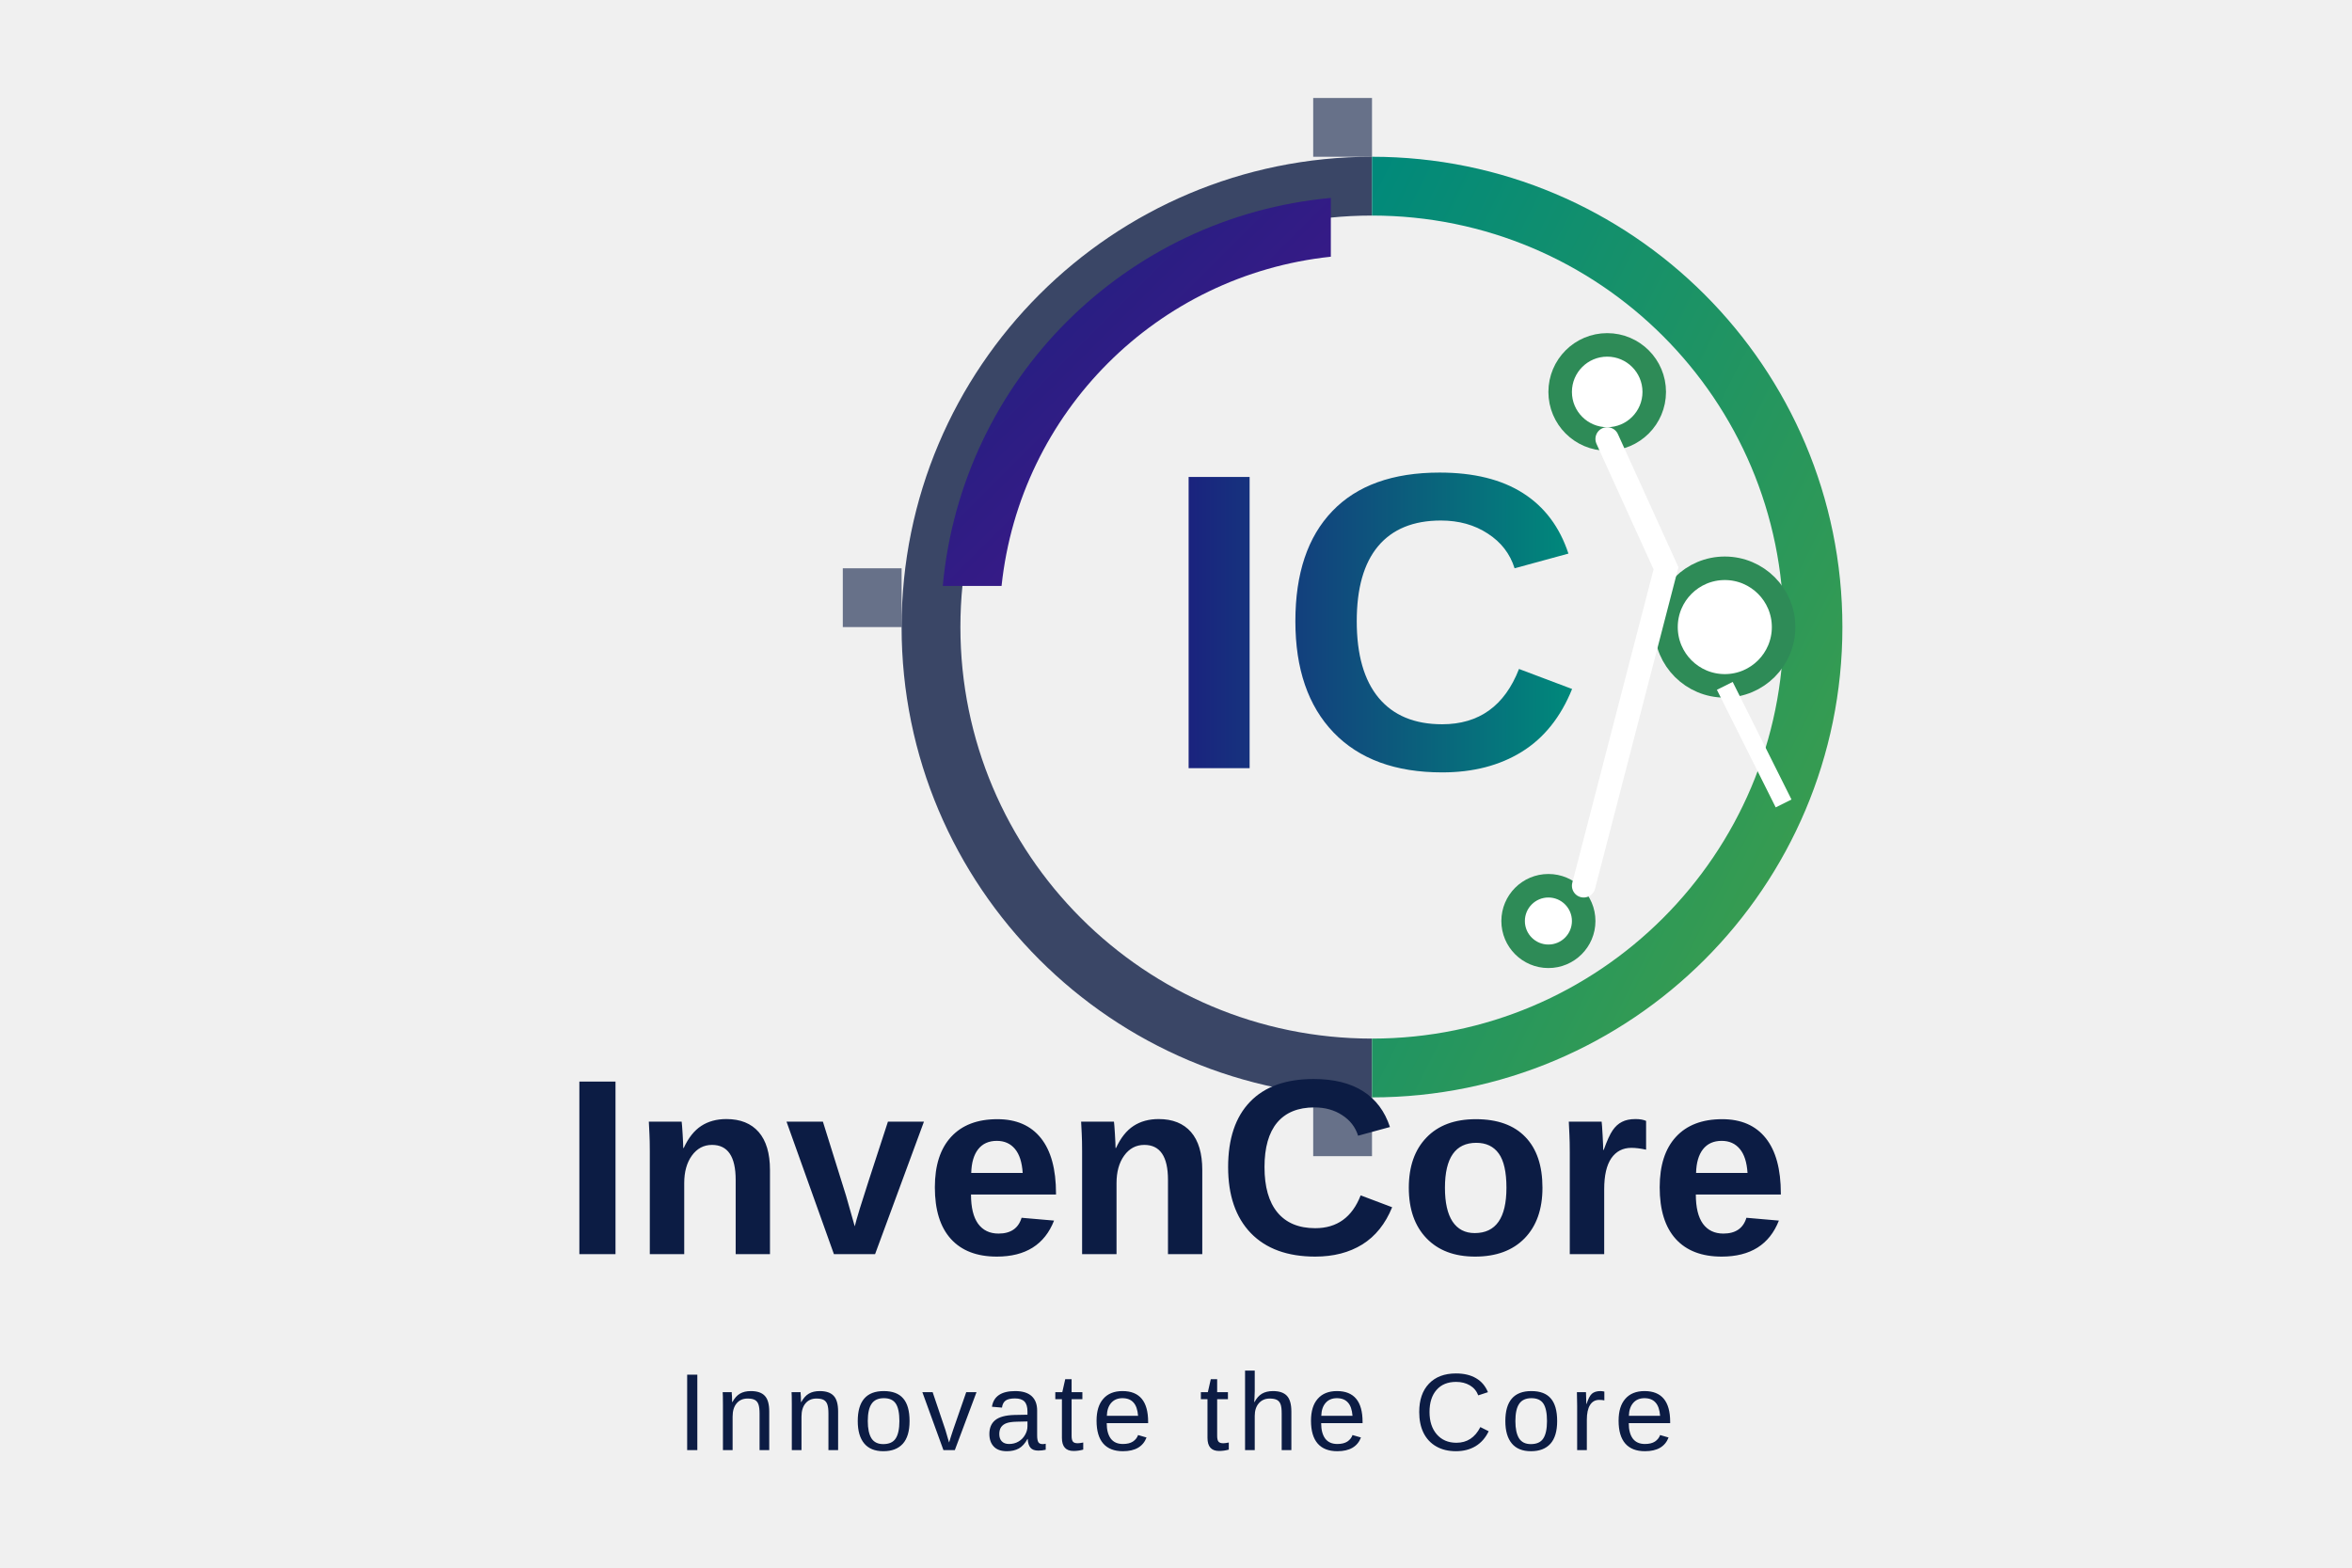
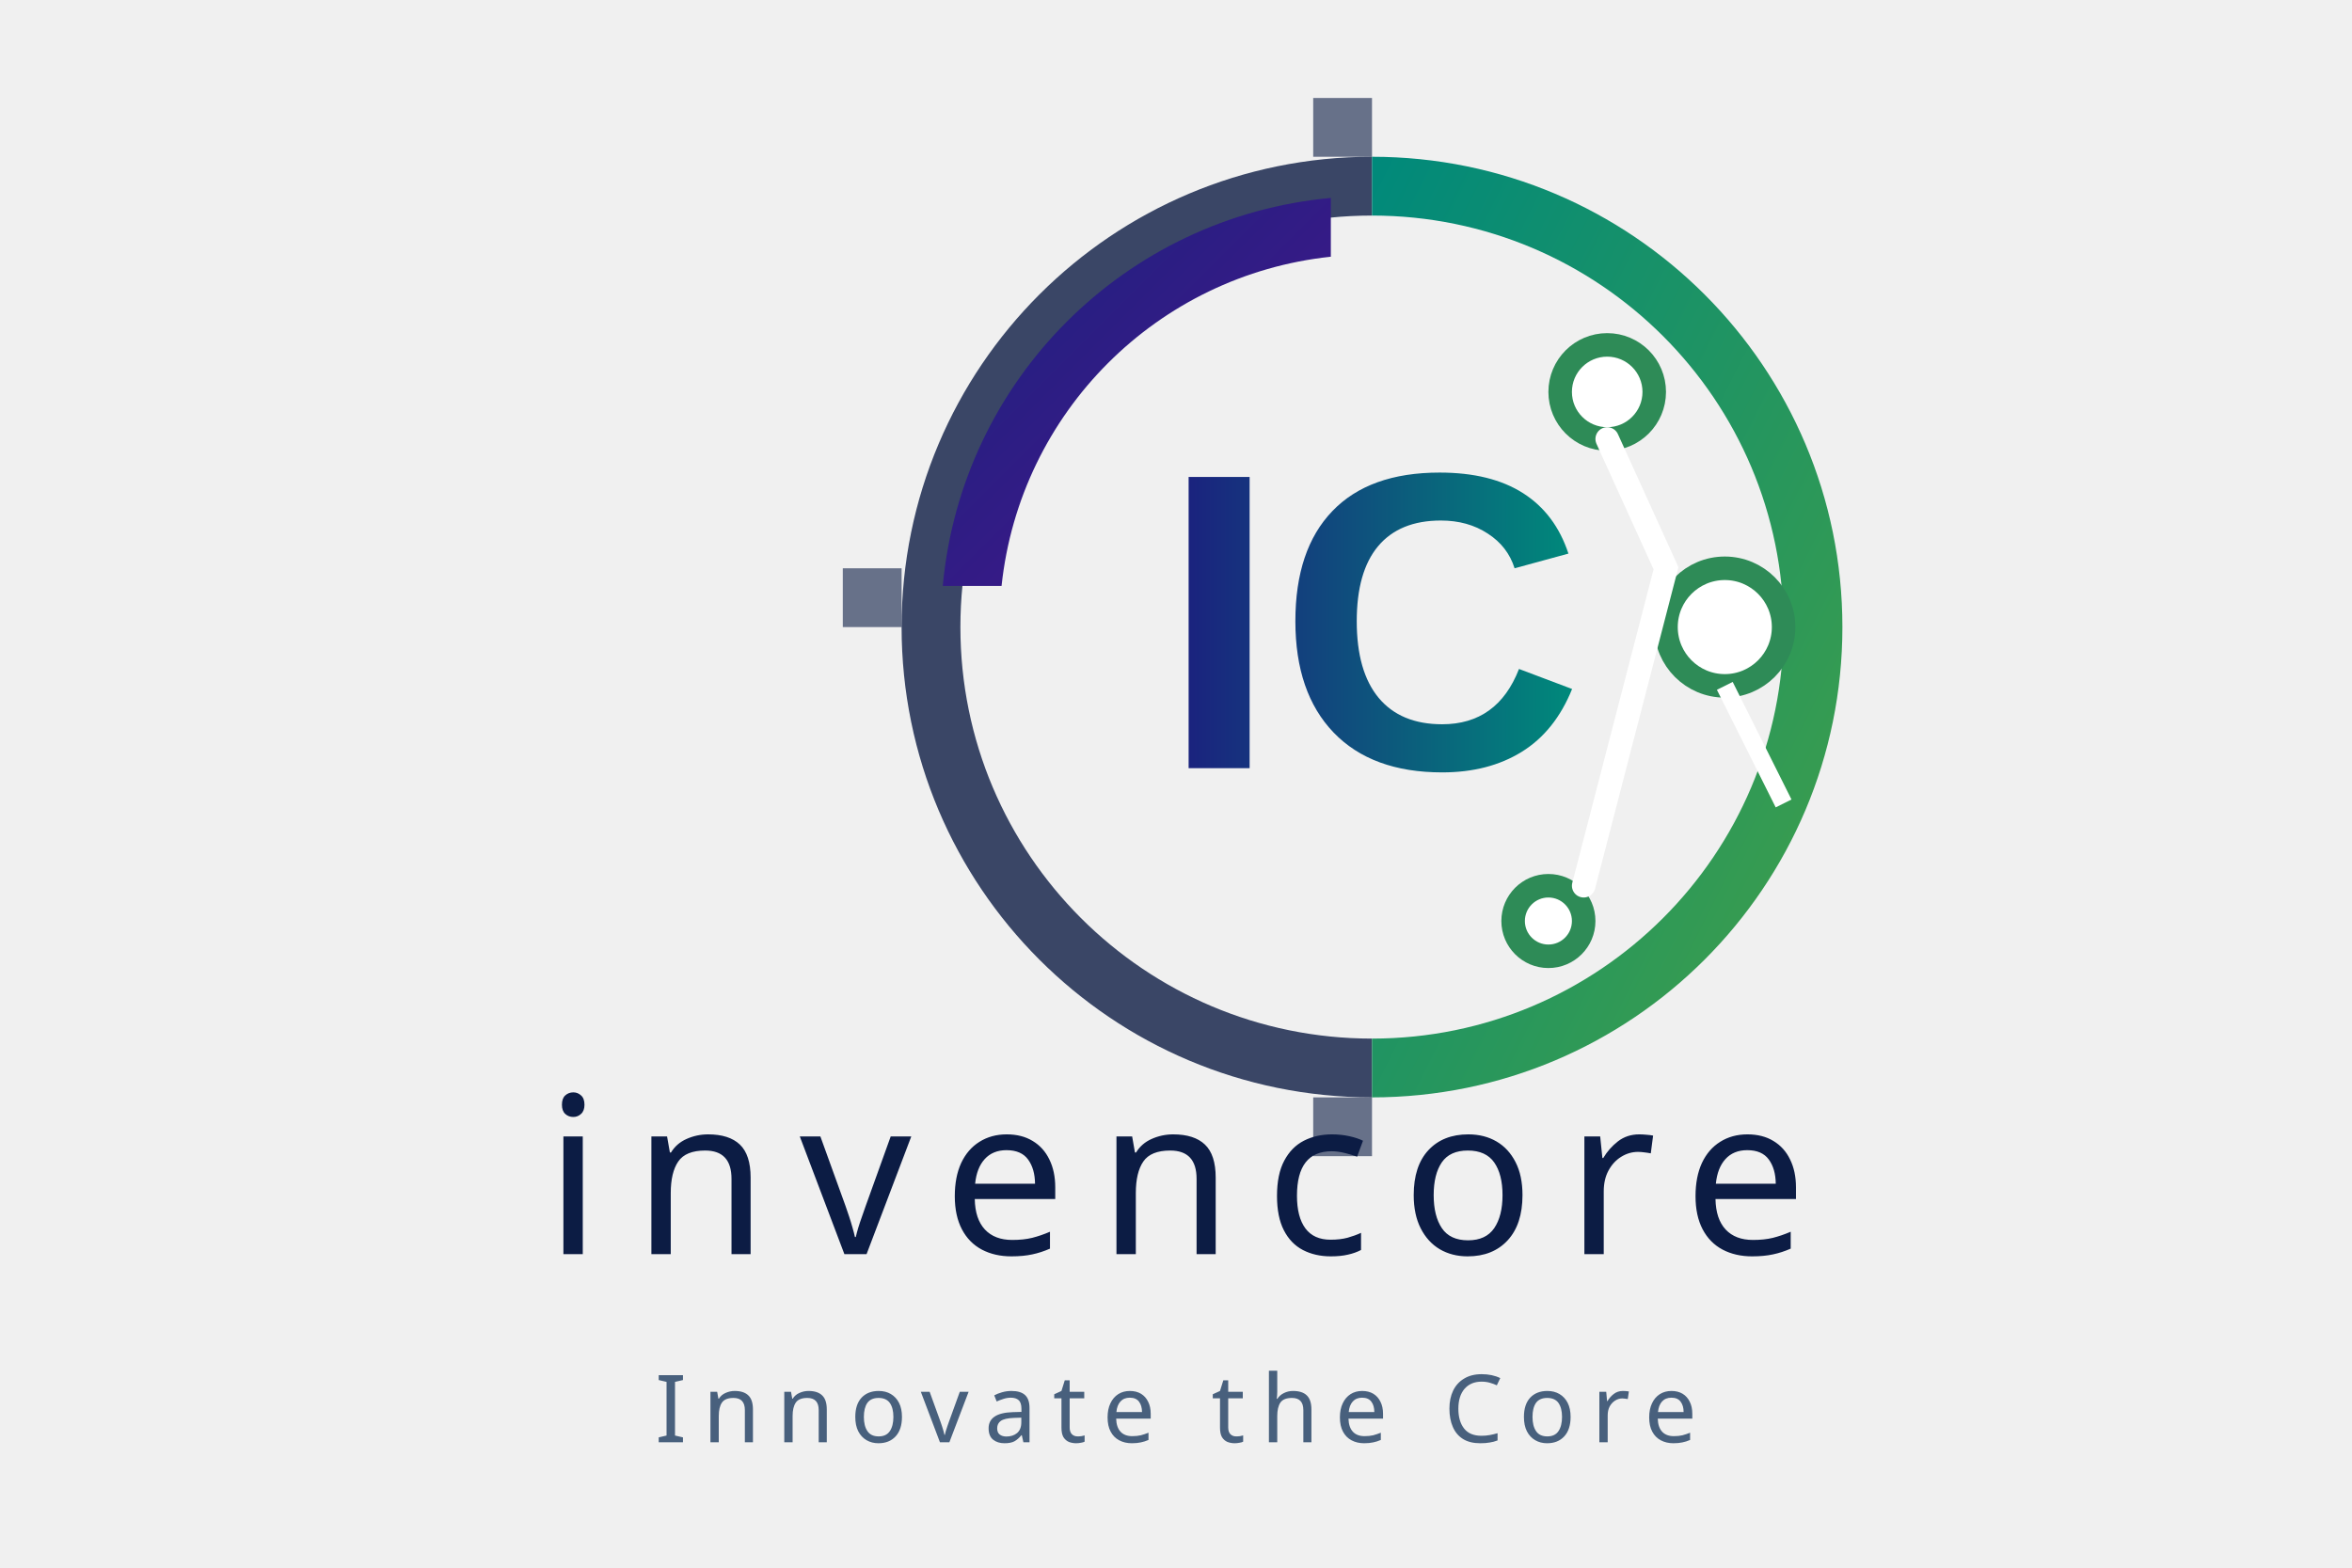
<svg xmlns="http://www.w3.org/2000/svg" viewBox="0 0 300 200" width="300" height="200">
  <g transform="translate(115, 20) scale(1.5)">
    <path d="M 40 0 A 40 40 0 0 0 0 40 L 5 40 A 35 35 0 0 1 40 5 L 40 0 Z M 0 40 A 40 40 0 0 0 40 80 L 40 75 A 35 35 0 0 1 5 40 L 0 40 Z" fill="#0c1c44" opacity="0.8" />
    <path d="M 36.5 3.5 A 36.5 36.5 0 0 0 3.5 36.5 L 8.5 36.5 A 31.5 31.5 0 0 1 36.5 8.5 L 36.5 3.5 Z" fill="url(#grad_gear_left)" />
    <path d="M 40 0 L 35 0 L 35 -5 L 40 -5 L 40 0 Z M 40 80 L 35 80 L 35 85 L 40 85 L 40 80 Z M 0 40 L 0 35 L -5 35 L -5 40 L 0 40 Z" fill="#0c1c44" opacity="0.6" />
    <path d="M 40 0 C 62.09 0 80 17.91 80 40 C 80 62.09 62.09 80 40 80 L 40 75 C 59.33 75 75 59.33 75 40 C 75 20.67 59.33 5 40 5 L 40 0 Z" fill="url(#grad_brain_right)" />
    <circle cx="60" cy="20" r="4" fill="#fff" stroke="#2e8b57" stroke-width="2" />
    <circle cx="70" cy="40" r="5" fill="#fff" stroke="#2e8b57" stroke-width="2" />
    <circle cx="55" cy="65" r="3" fill="#fff" stroke="#2e8b57" stroke-width="2" />
    <path d="M 60 24 L 65 35 L 58 62" stroke="#fff" stroke-width="2" fill="none" stroke-linecap="round" />
    <path d="M 70 45 L 75 55" stroke="#fff" stroke-width="1.5" fill="none" />
    <text x="40" y="52" font-family="Arial, sans-serif" font-weight="900" font-size="36" text-anchor="middle" fill="url(#grad_ic_text)">IC</text>
  </g>
  <g transform="translate(150, 160)">
-     <text x="0" y="0" font-family="Arial, sans-serif" font-weight="700" font-size="32" text-anchor="middle" fill="#0c1c44">InvenCore</text>
-     <text x="0" y="25" font-family="Arial, sans-serif" font-weight="400" font-size="14" text-anchor="middle" fill="#0c1c44" letter-spacing="1">Innovate the Core</text>
+     <text x="0" y="0" font-family="Aptos, 'Segoe UI Variable Display', 'Segoe UI', sans-serif" font-weight="300" font-size="28" text-anchor="middle" fill="#0c1c44" letter-spacing="4">invencore</text>
+     <text x="0" y="24" font-family="Aptos, 'Segoe UI Variable Display', 'Segoe UI', sans-serif" font-weight="400" font-size="12" text-anchor="middle" fill="#48607d" letter-spacing="2">Innovate the Core</text>
  </g>
  <defs>
    <linearGradient id="grad_gear_left" x1="0%" y1="0%" x2="100%" y2="100%">
      <stop offset="0%" style="stop-color:#1a237e;stop-opacity:1" />
      <stop offset="100%" style="stop-color:#4a148c;stop-opacity:1" />
    </linearGradient>
    <linearGradient id="grad_brain_right" x1="0%" y1="0%" x2="100%" y2="100%">
      <stop offset="0%" style="stop-color:#00897b;stop-opacity:1" />
      <stop offset="100%" style="stop-color:#43a047;stop-opacity:1" />
    </linearGradient>
    <linearGradient id="grad_ic_text" x1="0%" y1="0%" x2="100%" y2="0%">
      <stop offset="0%" style="stop-color:#1a237e;stop-opacity:1" />
      <stop offset="100%" style="stop-color:#00897b;stop-opacity:1" />
    </linearGradient>
  </defs>
</svg>
